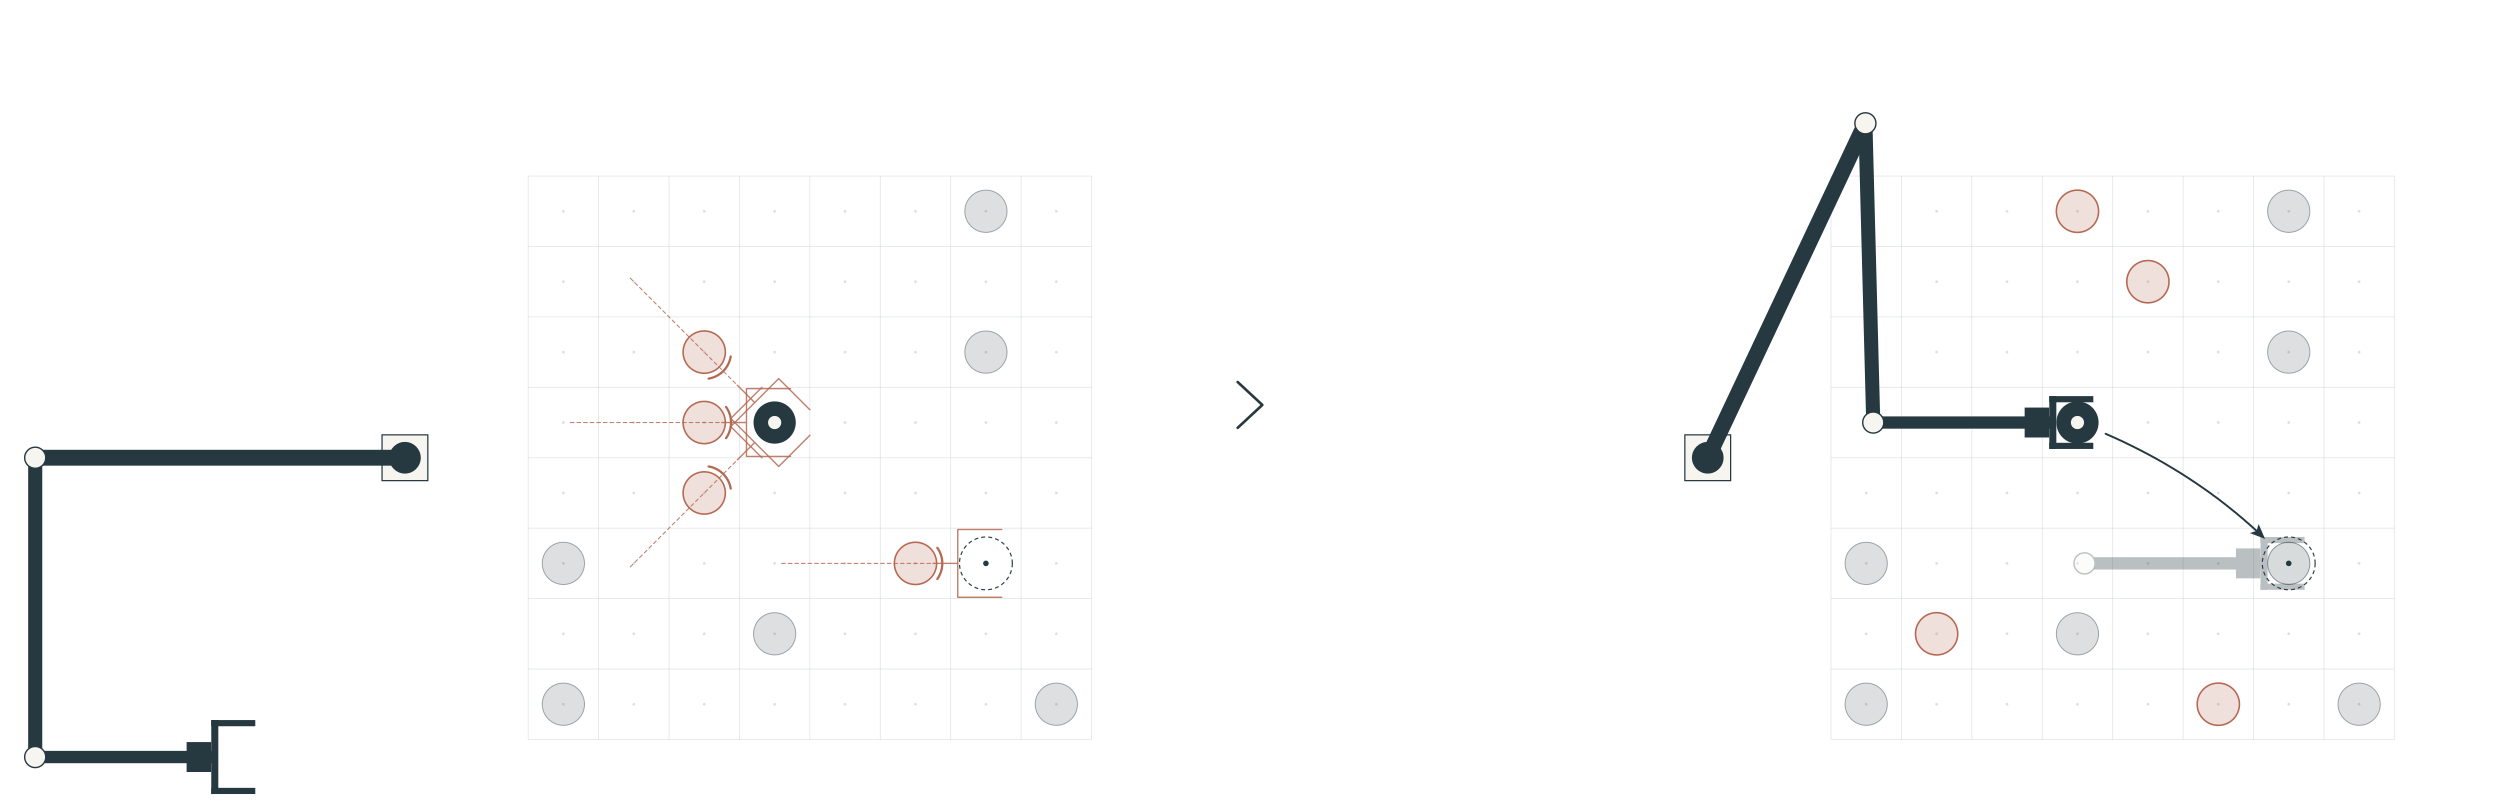
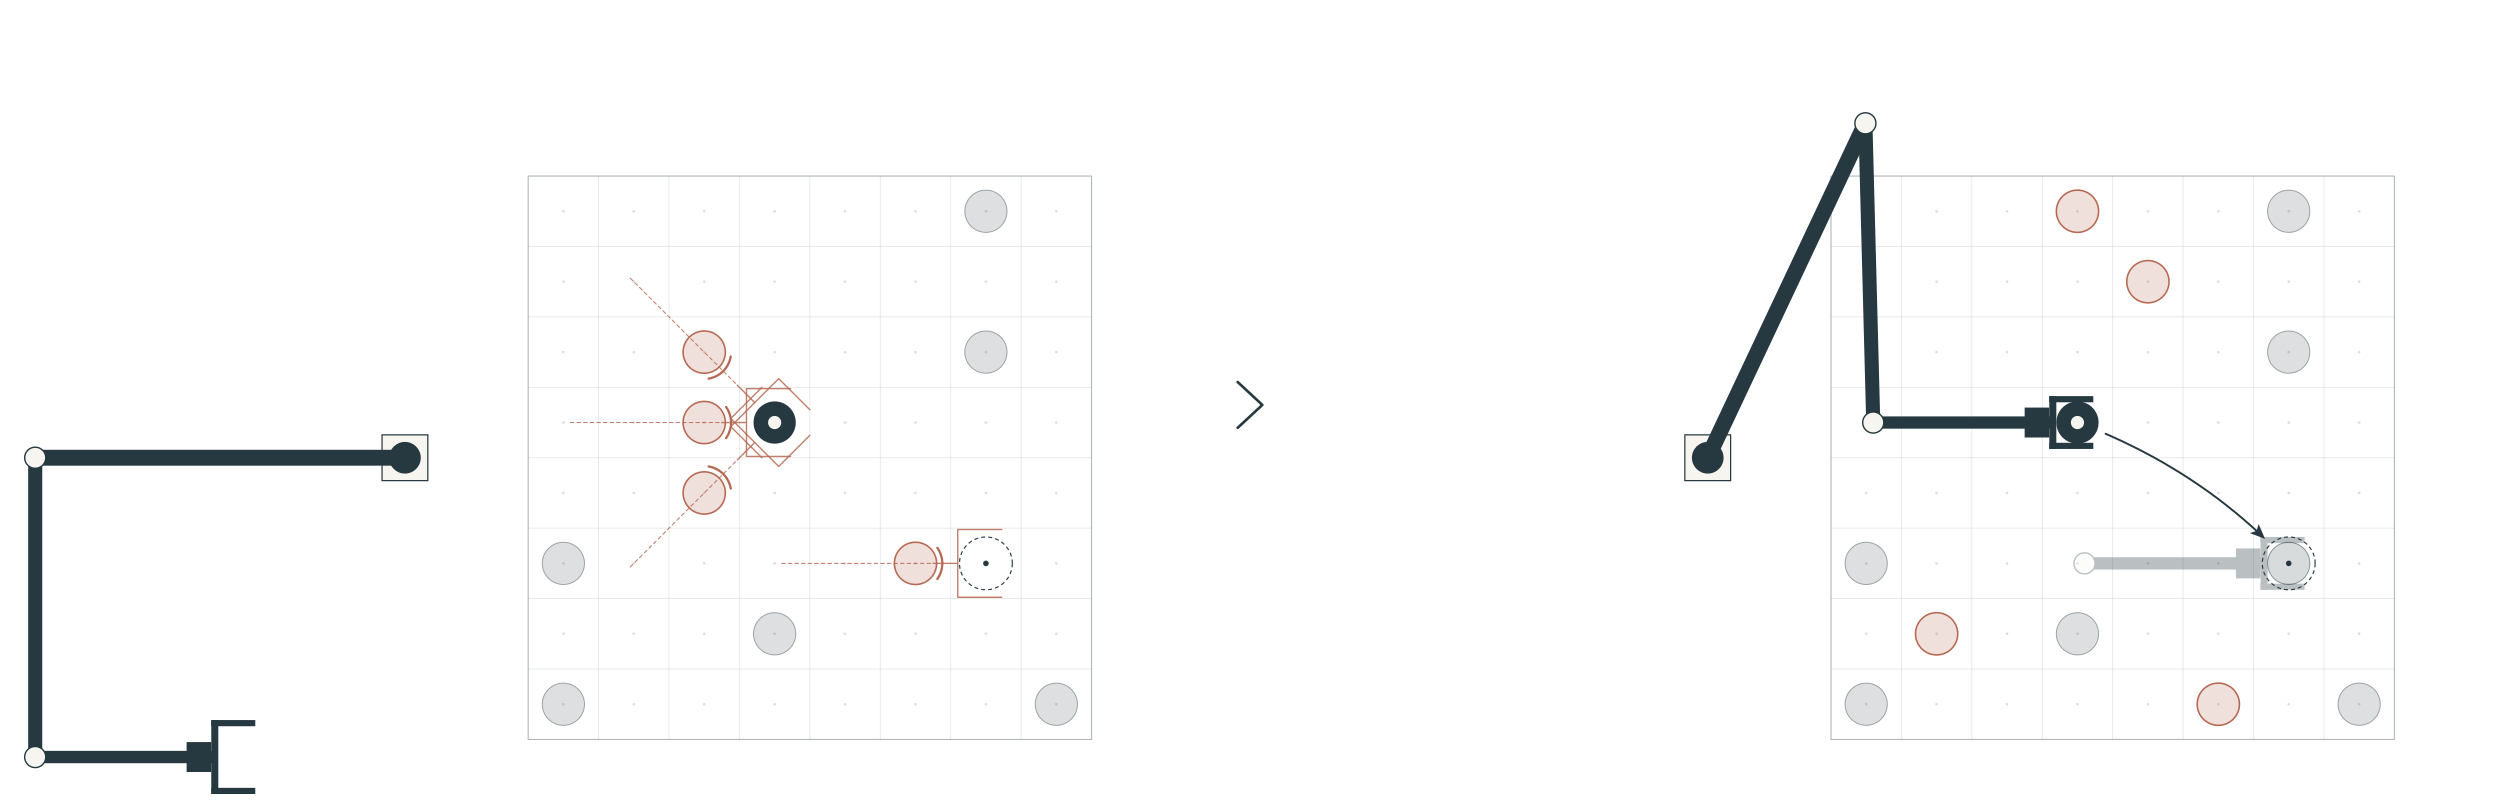
<svg xmlns="http://www.w3.org/2000/svg" viewBox="0 0 2840 920" width="710" height="230" fill="none" shape-rendering="geometricPrecision">
  <g id="preview-blocked">
    <g id="lattice">
      <g id="lattice-lines" stroke="#263840" stroke-width="0.9" stroke-opacity="0.13" fill="none">
        <path d="M600,840 L600,200" />
        <path d="M680,840 L680,200" />
        <path d="M760,840 L760,200" />
        <path d="M840,840 L840,200" />
        <path d="M920,840 L920,200" />
        <path d="M1000,840 L1000,200" />
        <path d="M1080,840 L1080,200" />
        <path d="M1160,840 L1160,200" />
        <path d="M1240,840 L1240,200" />
        <path d="M600,840 L1240,840" />
        <path d="M600,760 L1240,760" />
        <path d="M600,680 L1240,680" />
        <path d="M600,600 L1240,600" />
        <path d="M600,520 L1240,520" />
        <path d="M600,440 L1240,440" />
        <path d="M600,360 L1240,360" />
        <path d="M600,280 L1240,280" />
        <path d="M600,200 L1240,200" />
      </g>
+       <rect x="600" y="200" width="640" height="640" stroke="#263840" stroke-opacity="0.3" stroke-width="1.2" />
      <g id="lattice-centres">
        <circle cx="640" cy="800" r="1.6" fill="#263840" fill-opacity="0.16" />
        <circle cx="720" cy="800" r="1.6" fill="#263840" fill-opacity="0.16" />
        <circle cx="800" cy="800" r="1.6" fill="#263840" fill-opacity="0.16" />
        <circle cx="880" cy="800" r="1.6" fill="#263840" fill-opacity="0.16" />
        <circle cx="960" cy="800" r="1.6" fill="#263840" fill-opacity="0.16" />
        <circle cx="1040" cy="800" r="1.6" fill="#263840" fill-opacity="0.16" />
        <circle cx="1120" cy="800" r="1.6" fill="#263840" fill-opacity="0.16" />
        <circle cx="1200" cy="800" r="1.6" fill="#263840" fill-opacity="0.16" />
        <circle cx="640" cy="720" r="1.6" fill="#263840" fill-opacity="0.16" />
        <circle cx="720" cy="720" r="1.6" fill="#263840" fill-opacity="0.16" />
        <circle cx="800" cy="720" r="1.6" fill="#263840" fill-opacity="0.16" />
        <circle cx="880" cy="720" r="1.6" fill="#263840" fill-opacity="0.16" />
        <circle cx="960" cy="720" r="1.6" fill="#263840" fill-opacity="0.16" />
        <circle cx="1040" cy="720" r="1.6" fill="#263840" fill-opacity="0.16" />
        <circle cx="1120" cy="720" r="1.6" fill="#263840" fill-opacity="0.16" />
        <circle cx="1200" cy="720" r="1.6" fill="#263840" fill-opacity="0.16" />
        <circle cx="640" cy="640" r="1.6" fill="#263840" fill-opacity="0.16" />
        <circle cx="720" cy="640" r="1.6" fill="#263840" fill-opacity="0.16" />
        <circle cx="800" cy="640" r="1.6" fill="#263840" fill-opacity="0.16" />
        <circle cx="880" cy="640" r="1.6" fill="#263840" fill-opacity="0.16" />
        <circle cx="960" cy="640" r="1.6" fill="#263840" fill-opacity="0.16" />
        <circle cx="1040" cy="640" r="1.6" fill="#263840" fill-opacity="0.16" />
        <circle cx="1120" cy="640" r="1.6" fill="#263840" fill-opacity="0.16" />
        <circle cx="1200" cy="640" r="1.6" fill="#263840" fill-opacity="0.16" />
        <circle cx="640" cy="560" r="1.6" fill="#263840" fill-opacity="0.16" />
        <circle cx="720" cy="560" r="1.6" fill="#263840" fill-opacity="0.16" />
        <circle cx="800" cy="560" r="1.6" fill="#263840" fill-opacity="0.16" />
        <circle cx="880" cy="560" r="1.6" fill="#263840" fill-opacity="0.16" />
        <circle cx="960" cy="560" r="1.6" fill="#263840" fill-opacity="0.16" />
        <circle cx="1040" cy="560" r="1.6" fill="#263840" fill-opacity="0.16" />
        <circle cx="1120" cy="560" r="1.6" fill="#263840" fill-opacity="0.16" />
        <circle cx="1200" cy="560" r="1.6" fill="#263840" fill-opacity="0.16" />
        <circle cx="640" cy="480" r="1.6" fill="#263840" fill-opacity="0.16" />
        <circle cx="720" cy="480" r="1.6" fill="#263840" fill-opacity="0.16" />
        <circle cx="800" cy="480" r="1.6" fill="#263840" fill-opacity="0.16" />
        <circle cx="880" cy="480" r="1.6" fill="#263840" fill-opacity="0.16" />
        <circle cx="960" cy="480" r="1.6" fill="#263840" fill-opacity="0.16" />
        <circle cx="1040" cy="480" r="1.6" fill="#263840" fill-opacity="0.16" />
        <circle cx="1120" cy="480" r="1.6" fill="#263840" fill-opacity="0.16" />
        <circle cx="1200" cy="480" r="1.6" fill="#263840" fill-opacity="0.16" />
        <circle cx="640" cy="400" r="1.6" fill="#263840" fill-opacity="0.16" />
        <circle cx="720" cy="400" r="1.6" fill="#263840" fill-opacity="0.16" />
        <circle cx="800" cy="400" r="1.6" fill="#263840" fill-opacity="0.16" />
        <circle cx="880" cy="400" r="1.6" fill="#263840" fill-opacity="0.16" />
        <circle cx="960" cy="400" r="1.6" fill="#263840" fill-opacity="0.16" />
        <circle cx="1040" cy="400" r="1.6" fill="#263840" fill-opacity="0.16" />
        <circle cx="1120" cy="400" r="1.6" fill="#263840" fill-opacity="0.16" />
        <circle cx="1200" cy="400" r="1.6" fill="#263840" fill-opacity="0.16" />
        <circle cx="640" cy="320" r="1.6" fill="#263840" fill-opacity="0.16" />
        <circle cx="720" cy="320" r="1.6" fill="#263840" fill-opacity="0.16" />
        <circle cx="800" cy="320" r="1.6" fill="#263840" fill-opacity="0.16" />
        <circle cx="880" cy="320" r="1.6" fill="#263840" fill-opacity="0.16" />
        <circle cx="960" cy="320" r="1.6" fill="#263840" fill-opacity="0.16" />
        <circle cx="1040" cy="320" r="1.6" fill="#263840" fill-opacity="0.16" />
        <circle cx="1120" cy="320" r="1.6" fill="#263840" fill-opacity="0.16" />
        <circle cx="1200" cy="320" r="1.6" fill="#263840" fill-opacity="0.16" />
        <circle cx="640" cy="240" r="1.6" fill="#263840" fill-opacity="0.16" />
        <circle cx="720" cy="240" r="1.6" fill="#263840" fill-opacity="0.16" />
        <circle cx="800" cy="240" r="1.6" fill="#263840" fill-opacity="0.16" />
        <circle cx="880" cy="240" r="1.6" fill="#263840" fill-opacity="0.16" />
        <circle cx="960" cy="240" r="1.6" fill="#263840" fill-opacity="0.16" />
        <circle cx="1040" cy="240" r="1.6" fill="#263840" fill-opacity="0.16" />
        <circle cx="1120" cy="240" r="1.6" fill="#263840" fill-opacity="0.16" />
        <circle cx="1200" cy="240" r="1.6" fill="#263840" fill-opacity="0.16" />
      </g>
    </g>
    <g id="goal">
      <circle cx="1120" cy="640" r="30" fill="none" stroke="#263840" stroke-width="1.3" stroke-dasharray="4.5 3.5" />
      <circle cx="1120" cy="640" r="3.2" fill="#263840" />
    </g>
    <g id="discs-context">
      <circle cx="1120" cy="240" r="24" id="c0" fill="#263840" fill-opacity="0.16" stroke="#263840" stroke-opacity="0.42" stroke-width="1.1" />
      <circle cx="1120" cy="400" r="24" id="c1" fill="#263840" fill-opacity="0.16" stroke="#263840" stroke-opacity="0.42" stroke-width="1.1" />
      <circle cx="640" cy="800" r="24" id="c2" fill="#263840" fill-opacity="0.16" stroke="#263840" stroke-opacity="0.42" stroke-width="1.1" />
      <circle cx="880" cy="720" r="24" id="c3" fill="#263840" fill-opacity="0.16" stroke="#263840" stroke-opacity="0.42" stroke-width="1.1" />
      <circle cx="1200" cy="800" r="24" id="c4" fill="#263840" fill-opacity="0.16" stroke="#263840" stroke-opacity="0.42" stroke-width="1.1" />
      <circle cx="640" cy="640" r="24" id="c5" fill="#263840" fill-opacity="0.16" stroke="#263840" stroke-opacity="0.42" stroke-width="1.1" />
    </g>
    <g id="target">
      <circle cx="880" cy="480" r="24" fill="#263840" />
      <circle cx="880" cy="480" r="7.5" fill="#F7F5F0" />
    </g>
    <g id="robot-home" opacity="1">
      <rect x="-26" y="-26" width="52" height="52" transform="translate(460 520) rotate(-0)" fill="#F7F5F0" stroke="#263840" stroke-width="1.4" />
      <circle cx="460" cy="520" r="18" fill="#263840" />
      <circle cx="460" cy="520" r="5.5" fill="#F7F5F0" />
      <path d="M460,520 L40,520" stroke="#263840" stroke-width="18" stroke-linecap="round" />
      <path d="M40,520 L40,860" stroke="#263840" stroke-width="16" stroke-linecap="round" />
      <path d="M40,860 L240,860" stroke="#263840" stroke-width="14" stroke-linecap="round" />
      <rect x="-14" y="-17" width="28" height="34" transform="translate(226 860) rotate(-360)" fill="#263840" />
      <rect x="-4" y="-42" width="8" height="84" transform="translate(244 860) rotate(-360)" fill="#263840" />
      <rect x="-25" y="-3.5" width="50" height="7" transform="translate(265 898.5) rotate(-360)" fill="#263840" />
      <rect x="-25" y="-3.5" width="50" height="7" transform="translate(265 821.5) rotate(-360)" fill="#263840" />
      <circle cx="40" cy="520" r="12" fill="#F7F5F0" stroke="#263840" stroke-width="1.6" />
      <circle cx="40" cy="860" r="12" fill="#F7F5F0" stroke="#263840" stroke-width="1.6" />
    </g>
    <g id="blockers-highlight">
      <circle cx="800" cy="400" r="24" id="b1-hl" fill="#B56852" fill-opacity="0.20" stroke="#B56852" stroke-width="1.8" />
      <circle cx="800" cy="560" r="24" id="b2-hl" fill="#B56852" fill-opacity="0.20" stroke="#B56852" stroke-width="1.8" />
      <circle cx="800" cy="480" r="24" id="b3-hl" fill="#B56852" fill-opacity="0.20" stroke="#B56852" stroke-width="1.8" />
      <circle cx="1040" cy="640" r="24" id="b4-hl" fill="#B56852" fill-opacity="0.20" stroke="#B56852" stroke-width="1.8" />
    </g>
    <g id="blocked-modes">
      <g id="mode-target-0" opacity="0.85">
        <path d="M648,480 L820,480" stroke="#B56852" stroke-width="1.2" stroke-dasharray="4 3.5" stroke-linecap="round" />
        <path d="M820,480 L848,480" stroke="#B56852" stroke-width="1.6" stroke-linecap="round" />
        <path d="M898,441.5 L848,441.5 L848,518.5 L898,518.5" stroke="#B56852" stroke-width="1.6" stroke-linecap="round" stroke-linejoin="round" fill="none" />
      </g>
      <g id="mode-target-1" opacity="0.85">
        <path d="M716,644 L837.6,522.4" stroke="#B56852" stroke-width="1.2" stroke-dasharray="4 3.5" stroke-linecap="round" />
        <path d="M837.6,522.4 L857.4,502.6" stroke="#B56852" stroke-width="1.6" stroke-linecap="round" />
        <path d="M865.5,440 L830.1,475.4 L884.6,529.9 L920,494.5" stroke="#B56852" stroke-width="1.6" stroke-linecap="round" stroke-linejoin="round" fill="none" />
      </g>
      <g id="mode-target-2" opacity="0.85">
        <path d="M716,316 L837.6,437.6" stroke="#B56852" stroke-width="1.2" stroke-dasharray="4 3.5" stroke-linecap="round" />
        <path d="M837.6,437.6 L857.4,457.4" stroke="#B56852" stroke-width="1.6" stroke-linecap="round" />
        <path d="M920,465.5 L884.6,430.1 L830.1,484.6 L865.5,520" stroke="#B56852" stroke-width="1.6" stroke-linecap="round" stroke-linejoin="round" fill="none" />
      </g>
      <g id="mode-goal-3" opacity="0.85">
        <path d="M888,640 L1060,640" stroke="#B56852" stroke-width="1.2" stroke-dasharray="4 3.5" stroke-linecap="round" />
        <path d="M1060,640 L1088,640" stroke="#B56852" stroke-width="1.6" stroke-linecap="round" />
        <path d="M1138,601.5 L1088,601.5 L1088,678.5 L1138,678.5" stroke="#B56852" stroke-width="1.6" stroke-linecap="round" stroke-linejoin="round" fill="none" />
      </g>
    </g>
    <g id="blocked-contacts">
      <path id="contact-b1" d="M805,430.1 A30.5,30.5 0 0 0 830.1,405" fill="none" stroke="#B56852" stroke-width="2.6" stroke-linecap="round" />
      <path id="contact-b2" d="M830.1,555 A30.5,30.5 0 0 0 805,529.9" fill="none" stroke="#B56852" stroke-width="2.6" stroke-linecap="round" />
      <path id="contact-b3" d="M824.8,497.7 A30.5,30.5 0 0 0 824.8,462.3" fill="none" stroke="#B56852" stroke-width="2.6" stroke-linecap="round" />
      <path id="contact-b4" d="M1064.8,657.7 A30.5,30.5 0 0 0 1064.8,622.3" fill="none" stroke="#B56852" stroke-width="2.6" stroke-linecap="round" />
    </g>
  </g>
  <path d="M1406.0,434.0 L1434.0,460.0 L1406.0,486.0" stroke="#263840" stroke-width="3" stroke-linecap="round" stroke-linejoin="round" fill="none" />
  <g id="preview-repaired" transform="translate(1480 0)">
    <g id="lattice">
      <g id="lattice-lines" stroke="#263840" stroke-width="0.9" stroke-opacity="0.13" fill="none">
        <path d="M600,840 L600,200" />
        <path d="M680,840 L680,200" />
        <path d="M760,840 L760,200" />
        <path d="M840,840 L840,200" />
        <path d="M920,840 L920,200" />
        <path d="M1000,840 L1000,200" />
        <path d="M1080,840 L1080,200" />
        <path d="M1160,840 L1160,200" />
        <path d="M1240,840 L1240,200" />
        <path d="M600,840 L1240,840" />
        <path d="M600,760 L1240,760" />
        <path d="M600,680 L1240,680" />
        <path d="M600,600 L1240,600" />
        <path d="M600,520 L1240,520" />
        <path d="M600,440 L1240,440" />
        <path d="M600,360 L1240,360" />
        <path d="M600,280 L1240,280" />
        <path d="M600,200 L1240,200" />
      </g>
+       <rect x="600" y="200" width="640" height="640" stroke="#263840" stroke-opacity="0.3" stroke-width="1.2" />
      <g id="lattice-centres">
        <circle cx="640" cy="800" r="1.6" fill="#263840" fill-opacity="0.16" />
        <circle cx="720" cy="800" r="1.6" fill="#263840" fill-opacity="0.16" />
        <circle cx="800" cy="800" r="1.6" fill="#263840" fill-opacity="0.16" />
        <circle cx="880" cy="800" r="1.6" fill="#263840" fill-opacity="0.16" />
        <circle cx="960" cy="800" r="1.6" fill="#263840" fill-opacity="0.16" />
        <circle cx="1040" cy="800" r="1.6" fill="#263840" fill-opacity="0.16" />
        <circle cx="1120" cy="800" r="1.6" fill="#263840" fill-opacity="0.16" />
        <circle cx="1200" cy="800" r="1.6" fill="#263840" fill-opacity="0.16" />
        <circle cx="640" cy="720" r="1.6" fill="#263840" fill-opacity="0.16" />
        <circle cx="720" cy="720" r="1.6" fill="#263840" fill-opacity="0.16" />
        <circle cx="800" cy="720" r="1.6" fill="#263840" fill-opacity="0.16" />
        <circle cx="880" cy="720" r="1.6" fill="#263840" fill-opacity="0.16" />
        <circle cx="960" cy="720" r="1.6" fill="#263840" fill-opacity="0.16" />
        <circle cx="1040" cy="720" r="1.6" fill="#263840" fill-opacity="0.16" />
        <circle cx="1120" cy="720" r="1.6" fill="#263840" fill-opacity="0.16" />
        <circle cx="1200" cy="720" r="1.6" fill="#263840" fill-opacity="0.16" />
        <circle cx="640" cy="640" r="1.6" fill="#263840" fill-opacity="0.16" />
        <circle cx="720" cy="640" r="1.6" fill="#263840" fill-opacity="0.16" />
        <circle cx="800" cy="640" r="1.6" fill="#263840" fill-opacity="0.16" />
        <circle cx="880" cy="640" r="1.6" fill="#263840" fill-opacity="0.16" />
        <circle cx="960" cy="640" r="1.6" fill="#263840" fill-opacity="0.16" />
        <circle cx="1040" cy="640" r="1.6" fill="#263840" fill-opacity="0.16" />
        <circle cx="1120" cy="640" r="1.6" fill="#263840" fill-opacity="0.16" />
        <circle cx="1200" cy="640" r="1.6" fill="#263840" fill-opacity="0.16" />
        <circle cx="640" cy="560" r="1.6" fill="#263840" fill-opacity="0.16" />
        <circle cx="720" cy="560" r="1.6" fill="#263840" fill-opacity="0.16" />
        <circle cx="800" cy="560" r="1.6" fill="#263840" fill-opacity="0.16" />
        <circle cx="880" cy="560" r="1.6" fill="#263840" fill-opacity="0.16" />
        <circle cx="960" cy="560" r="1.6" fill="#263840" fill-opacity="0.16" />
        <circle cx="1040" cy="560" r="1.6" fill="#263840" fill-opacity="0.16" />
        <circle cx="1120" cy="560" r="1.6" fill="#263840" fill-opacity="0.16" />
        <circle cx="1200" cy="560" r="1.6" fill="#263840" fill-opacity="0.16" />
        <circle cx="640" cy="480" r="1.6" fill="#263840" fill-opacity="0.16" />
        <circle cx="720" cy="480" r="1.6" fill="#263840" fill-opacity="0.16" />
        <circle cx="800" cy="480" r="1.6" fill="#263840" fill-opacity="0.16" />
        <circle cx="880" cy="480" r="1.6" fill="#263840" fill-opacity="0.16" />
        <circle cx="960" cy="480" r="1.6" fill="#263840" fill-opacity="0.16" />
        <circle cx="1040" cy="480" r="1.6" fill="#263840" fill-opacity="0.16" />
        <circle cx="1120" cy="480" r="1.6" fill="#263840" fill-opacity="0.16" />
        <circle cx="1200" cy="480" r="1.6" fill="#263840" fill-opacity="0.16" />
        <circle cx="640" cy="400" r="1.6" fill="#263840" fill-opacity="0.16" />
        <circle cx="720" cy="400" r="1.6" fill="#263840" fill-opacity="0.16" />
        <circle cx="800" cy="400" r="1.6" fill="#263840" fill-opacity="0.16" />
        <circle cx="880" cy="400" r="1.6" fill="#263840" fill-opacity="0.16" />
        <circle cx="960" cy="400" r="1.6" fill="#263840" fill-opacity="0.16" />
        <circle cx="1040" cy="400" r="1.6" fill="#263840" fill-opacity="0.16" />
        <circle cx="1120" cy="400" r="1.6" fill="#263840" fill-opacity="0.16" />
        <circle cx="1200" cy="400" r="1.6" fill="#263840" fill-opacity="0.16" />
        <circle cx="640" cy="320" r="1.6" fill="#263840" fill-opacity="0.16" />
        <circle cx="720" cy="320" r="1.6" fill="#263840" fill-opacity="0.16" />
        <circle cx="800" cy="320" r="1.6" fill="#263840" fill-opacity="0.16" />
        <circle cx="880" cy="320" r="1.6" fill="#263840" fill-opacity="0.16" />
        <circle cx="960" cy="320" r="1.6" fill="#263840" fill-opacity="0.16" />
        <circle cx="1040" cy="320" r="1.6" fill="#263840" fill-opacity="0.16" />
        <circle cx="1120" cy="320" r="1.6" fill="#263840" fill-opacity="0.16" />
        <circle cx="1200" cy="320" r="1.6" fill="#263840" fill-opacity="0.16" />
        <circle cx="640" cy="240" r="1.6" fill="#263840" fill-opacity="0.16" />
        <circle cx="720" cy="240" r="1.6" fill="#263840" fill-opacity="0.16" />
        <circle cx="800" cy="240" r="1.6" fill="#263840" fill-opacity="0.16" />
        <circle cx="880" cy="240" r="1.6" fill="#263840" fill-opacity="0.16" />
        <circle cx="960" cy="240" r="1.6" fill="#263840" fill-opacity="0.16" />
        <circle cx="1040" cy="240" r="1.6" fill="#263840" fill-opacity="0.16" />
        <circle cx="1120" cy="240" r="1.6" fill="#263840" fill-opacity="0.16" />
        <circle cx="1200" cy="240" r="1.6" fill="#263840" fill-opacity="0.16" />
      </g>
    </g>
    <g id="goal">
      <circle cx="1120" cy="640" r="30" fill="none" stroke="#263840" stroke-width="1.3" stroke-dasharray="4.5 3.5" />
      <circle cx="1120" cy="640" r="3.2" fill="#263840" />
    </g>
    <g id="discs-context">
      <circle cx="1120" cy="240" r="24" id="c0" fill="#263840" fill-opacity="0.16" stroke="#263840" stroke-opacity="0.42" stroke-width="1.1" />
      <circle cx="1120" cy="400" r="24" id="c1" fill="#263840" fill-opacity="0.16" stroke="#263840" stroke-opacity="0.42" stroke-width="1.1" />
      <circle cx="640" cy="800" r="24" id="c2" fill="#263840" fill-opacity="0.16" stroke="#263840" stroke-opacity="0.42" stroke-width="1.1" />
      <circle cx="880" cy="720" r="24" id="c3" fill="#263840" fill-opacity="0.16" stroke="#263840" stroke-opacity="0.42" stroke-width="1.1" />
      <circle cx="1200" cy="800" r="24" id="c4" fill="#263840" fill-opacity="0.16" stroke="#263840" stroke-opacity="0.42" stroke-width="1.1" />
      <circle cx="640" cy="640" r="24" id="c5" fill="#263840" fill-opacity="0.16" stroke="#263840" stroke-opacity="0.42" stroke-width="1.1" />
    </g>
    <g id="blockers-parked">
      <circle cx="880" cy="240" r="24" id="b1-parked" fill="#B56852" fill-opacity="0.20" stroke="#B56852" stroke-width="1.8" />
      <circle cx="720" cy="720" r="24" id="b2-parked" fill="#B56852" fill-opacity="0.20" stroke="#B56852" stroke-width="1.8" />
      <circle cx="960" cy="320" r="24" id="b3-parked" fill="#B56852" fill-opacity="0.20" stroke="#B56852" stroke-width="1.8" />
      <circle cx="1040" cy="800" r="24" id="b4-parked" fill="#B56852" fill-opacity="0.20" stroke="#B56852" stroke-width="1.8" />
    </g>
    <circle cx="1120" cy="640" r="24" id="target-ghost" fill="#263840" fill-opacity="0.18" stroke="#263840" stroke-opacity="0.5" stroke-width="1.1" />
    <g id="tool-at-goal" opacity="0.32">
      <path d="M888,640 L1088,640" stroke="#263840" stroke-width="14" stroke-linecap="round" />
      <rect x="-14" y="-17" width="28" height="34" transform="translate(1074 640) rotate(-0)" fill="#263840" />
      <rect x="-4" y="-30" width="8" height="60" transform="translate(1092 640) rotate(-0)" fill="#263840" />
      <rect x="-25" y="-3.5" width="50" height="7" transform="translate(1113 666.5) rotate(-0)" fill="#263840" />
      <rect x="-25" y="-3.5" width="50" height="7" transform="translate(1113 613.5) rotate(-0)" fill="#263840" />
      <circle cx="888" cy="640" r="12" fill="#F7F5F0" stroke="#263840" stroke-width="1.6" />
    </g>
    <g id="transfer-path">
      <path d="M912,492.8 L915.5,494.3 L919,495.9 L922.4,497.4 L925.9,499 L929.4,500.6 L932.8,502.2 L936.2,503.9 L939.6,505.5 L943,507.2 L946.4,508.9 L949.8,510.6 L953.1,512.3 L956.5,514.1 L959.8,515.8 L963.1,517.6 L966.4,519.4 L969.7,521.2 L973,523.1 L976.3,524.9 L979.5,526.8 L982.7,528.7 L985.9,530.6 L989.1,532.5 L992.3,534.5 L995.5,536.4 L998.7,538.4 L1001.8,540.4 L1004.9,542.4 L1008,544.4 L1011.1,546.5 L1014.2,548.5 L1017.2,550.6 L1020.3,552.7 L1023.3,554.8 L1026.3,556.9 L1029.3,559 L1032.3,561.2 L1035.2,563.4 L1038.2,565.5 L1041.1,567.7 L1044,570 L1046.9,572.2 L1049.7,574.4 L1052.6,576.7 L1055.4,579 L1058.2,581.2 L1061,583.5 L1063.8,585.9 L1066.6,588.2 L1069.3,590.5 L1072,592.9 L1074.7,595.2 L1077.4,597.6 L1080.1,600 L1082.7,602.4 L1085.4,604.8" stroke="#263840" stroke-width="2.2" stroke-linecap="round" fill="none" />
      <path d="M1093.1,612.2 L1085.8,595.3 L1083.5,603 L1075.9,605.6 L1093.1,612.2" fill="#263840" />
    </g>
    <g id="target">
      <circle cx="880" cy="480" r="24" fill="#263840" />
      <circle cx="880" cy="480" r="7.5" fill="#F7F5F0" />
    </g>
    <g id="robot-grasp" opacity="1">
      <rect x="-26" y="-26" width="52" height="52" transform="translate(460 520) rotate(-0)" fill="#F7F5F0" stroke="#263840" stroke-width="1.4" />
      <circle cx="460" cy="520" r="18" fill="#263840" />
      <circle cx="460" cy="520" r="5.5" fill="#F7F5F0" />
      <path d="M460,520 L639.1,140.1" stroke="#263840" stroke-width="18" stroke-linecap="round" />
      <path d="M639.1,140.1 L648,480" stroke="#263840" stroke-width="16" stroke-linecap="round" />
      <path d="M648,480 L848,480" stroke="#263840" stroke-width="14" stroke-linecap="round" />
      <rect x="-14" y="-17" width="28" height="34" transform="translate(834 480) rotate(-0)" fill="#263840" />
      <rect x="-4" y="-30" width="8" height="60" transform="translate(852 480) rotate(-0)" fill="#263840" />
      <rect x="-25" y="-3.5" width="50" height="7" transform="translate(873 506.5) rotate(-0)" fill="#263840" />
      <rect x="-25" y="-3.5" width="50" height="7" transform="translate(873 453.5) rotate(-0)" fill="#263840" />
      <circle cx="639.1" cy="140.1" r="12" fill="#F7F5F0" stroke="#263840" stroke-width="1.6" />
      <circle cx="648" cy="480" r="12" fill="#F7F5F0" stroke="#263840" stroke-width="1.6" />
    </g>
  </g>
</svg>
